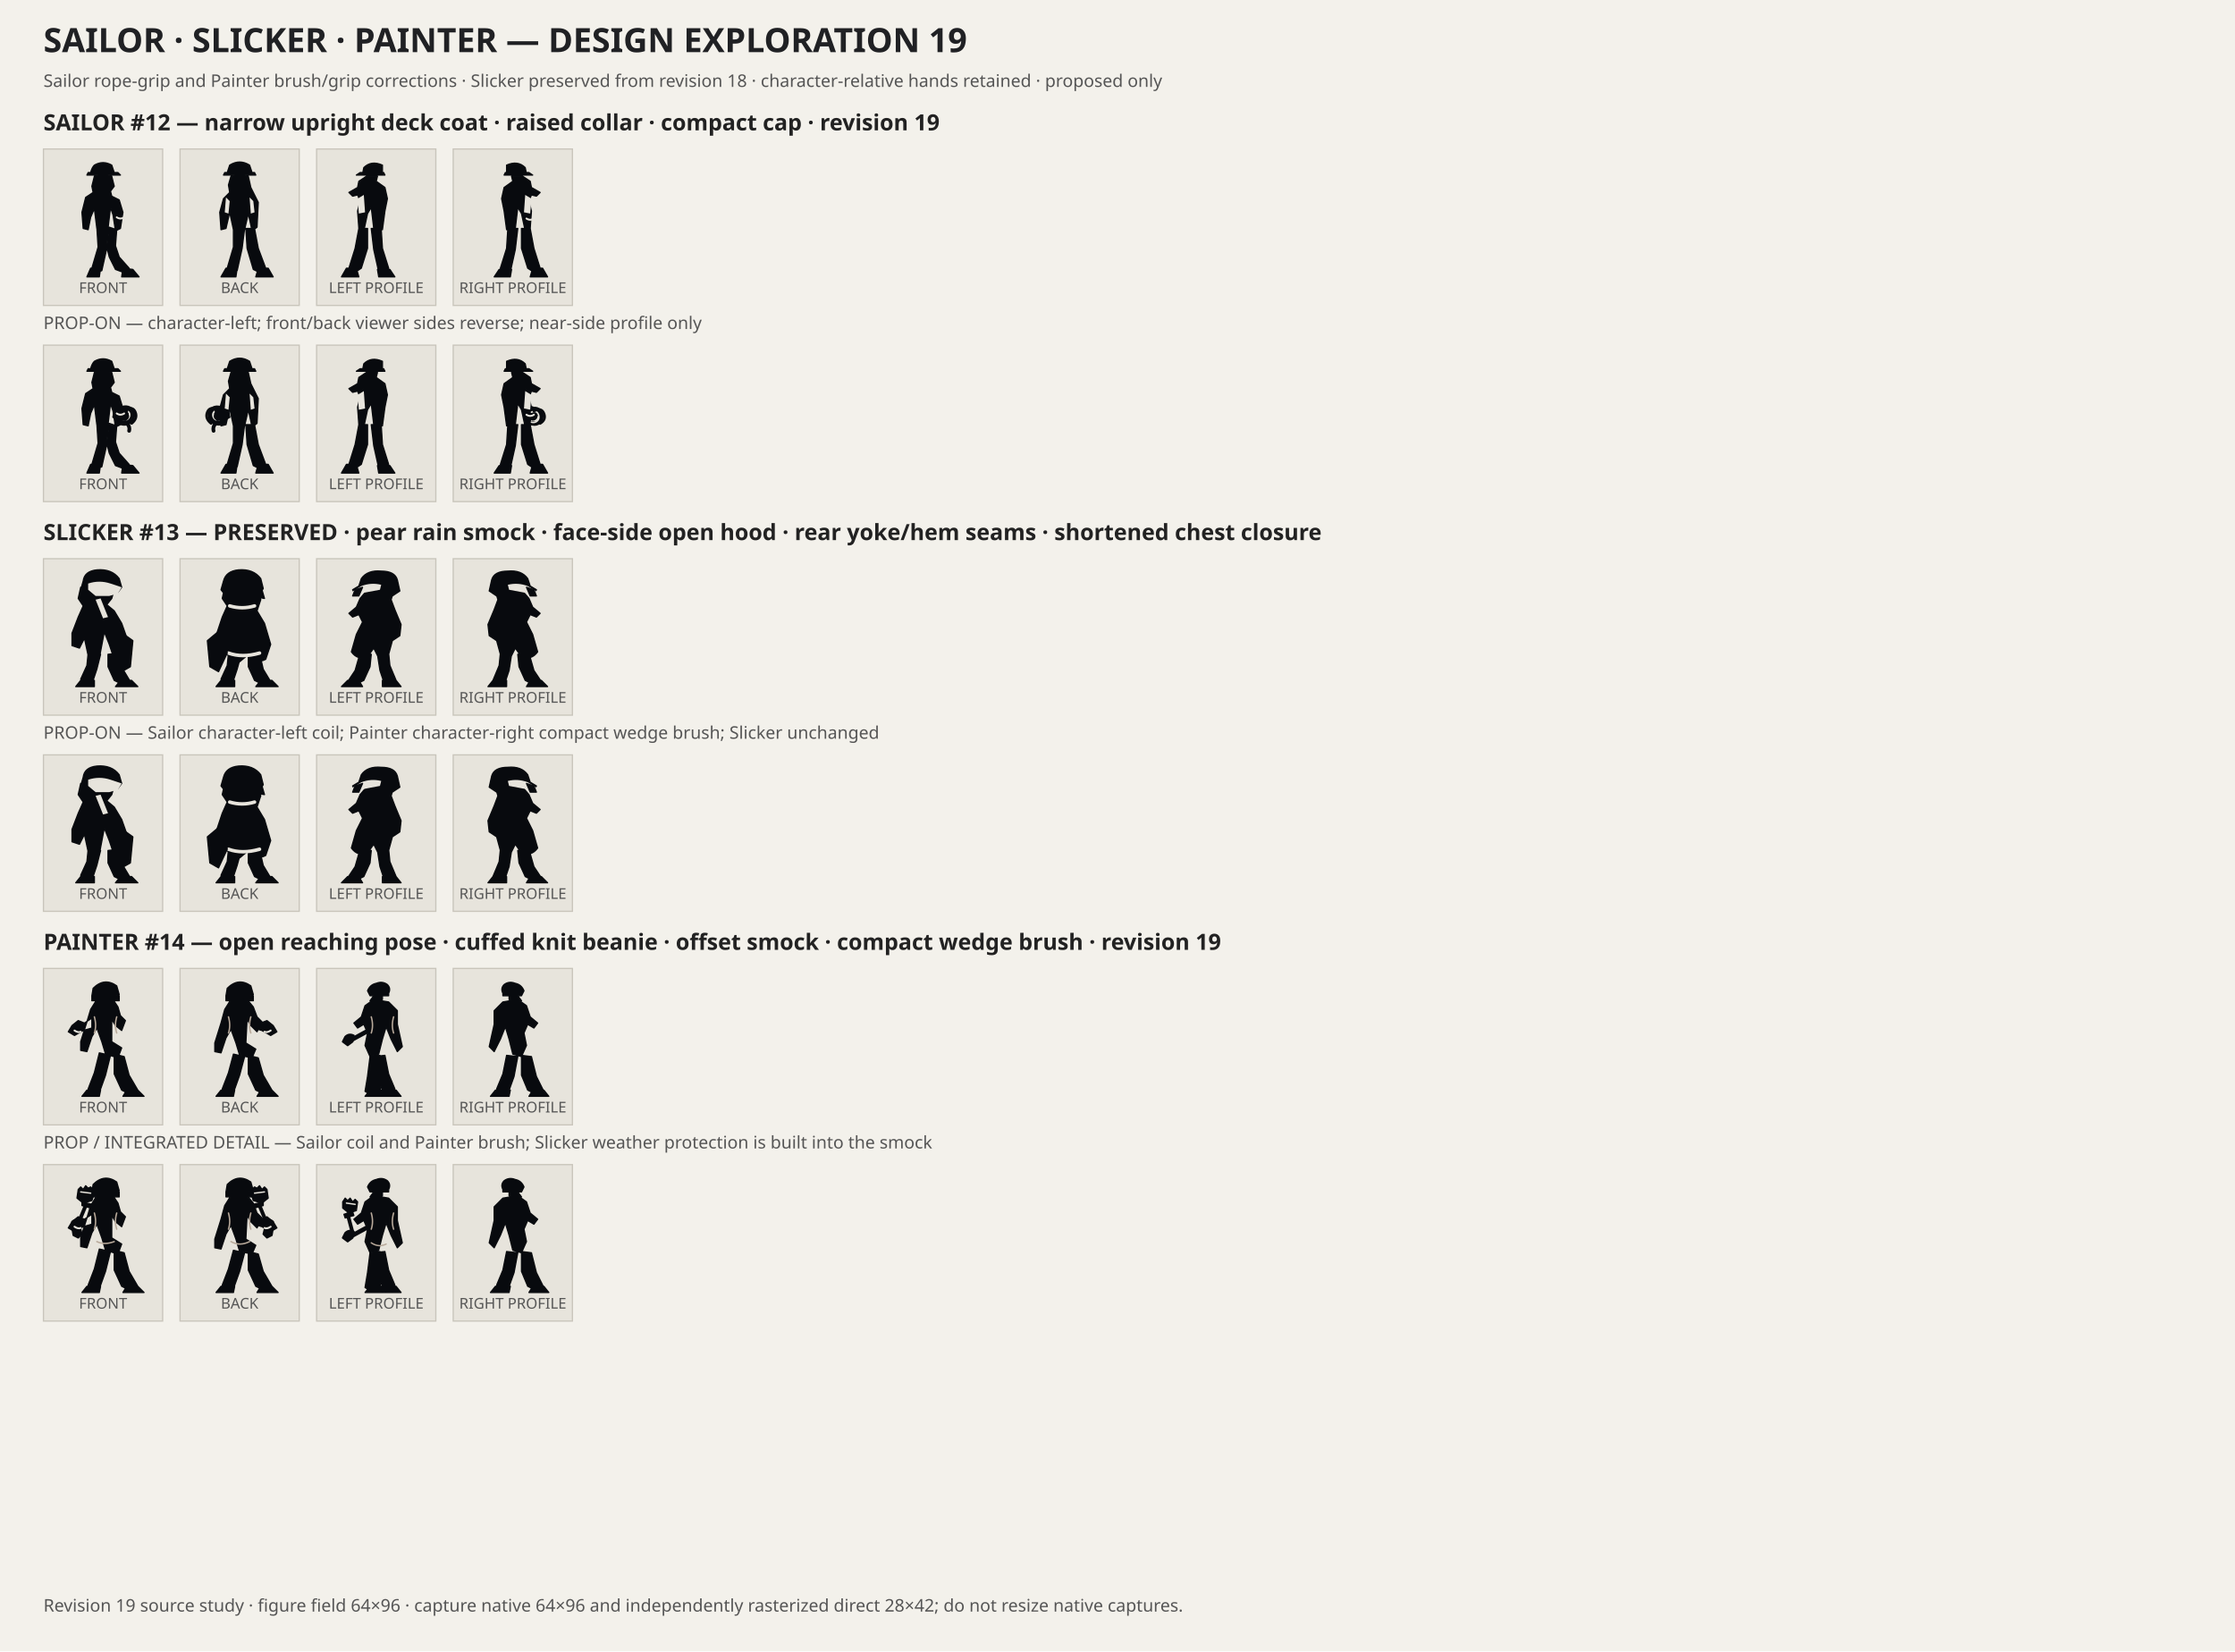
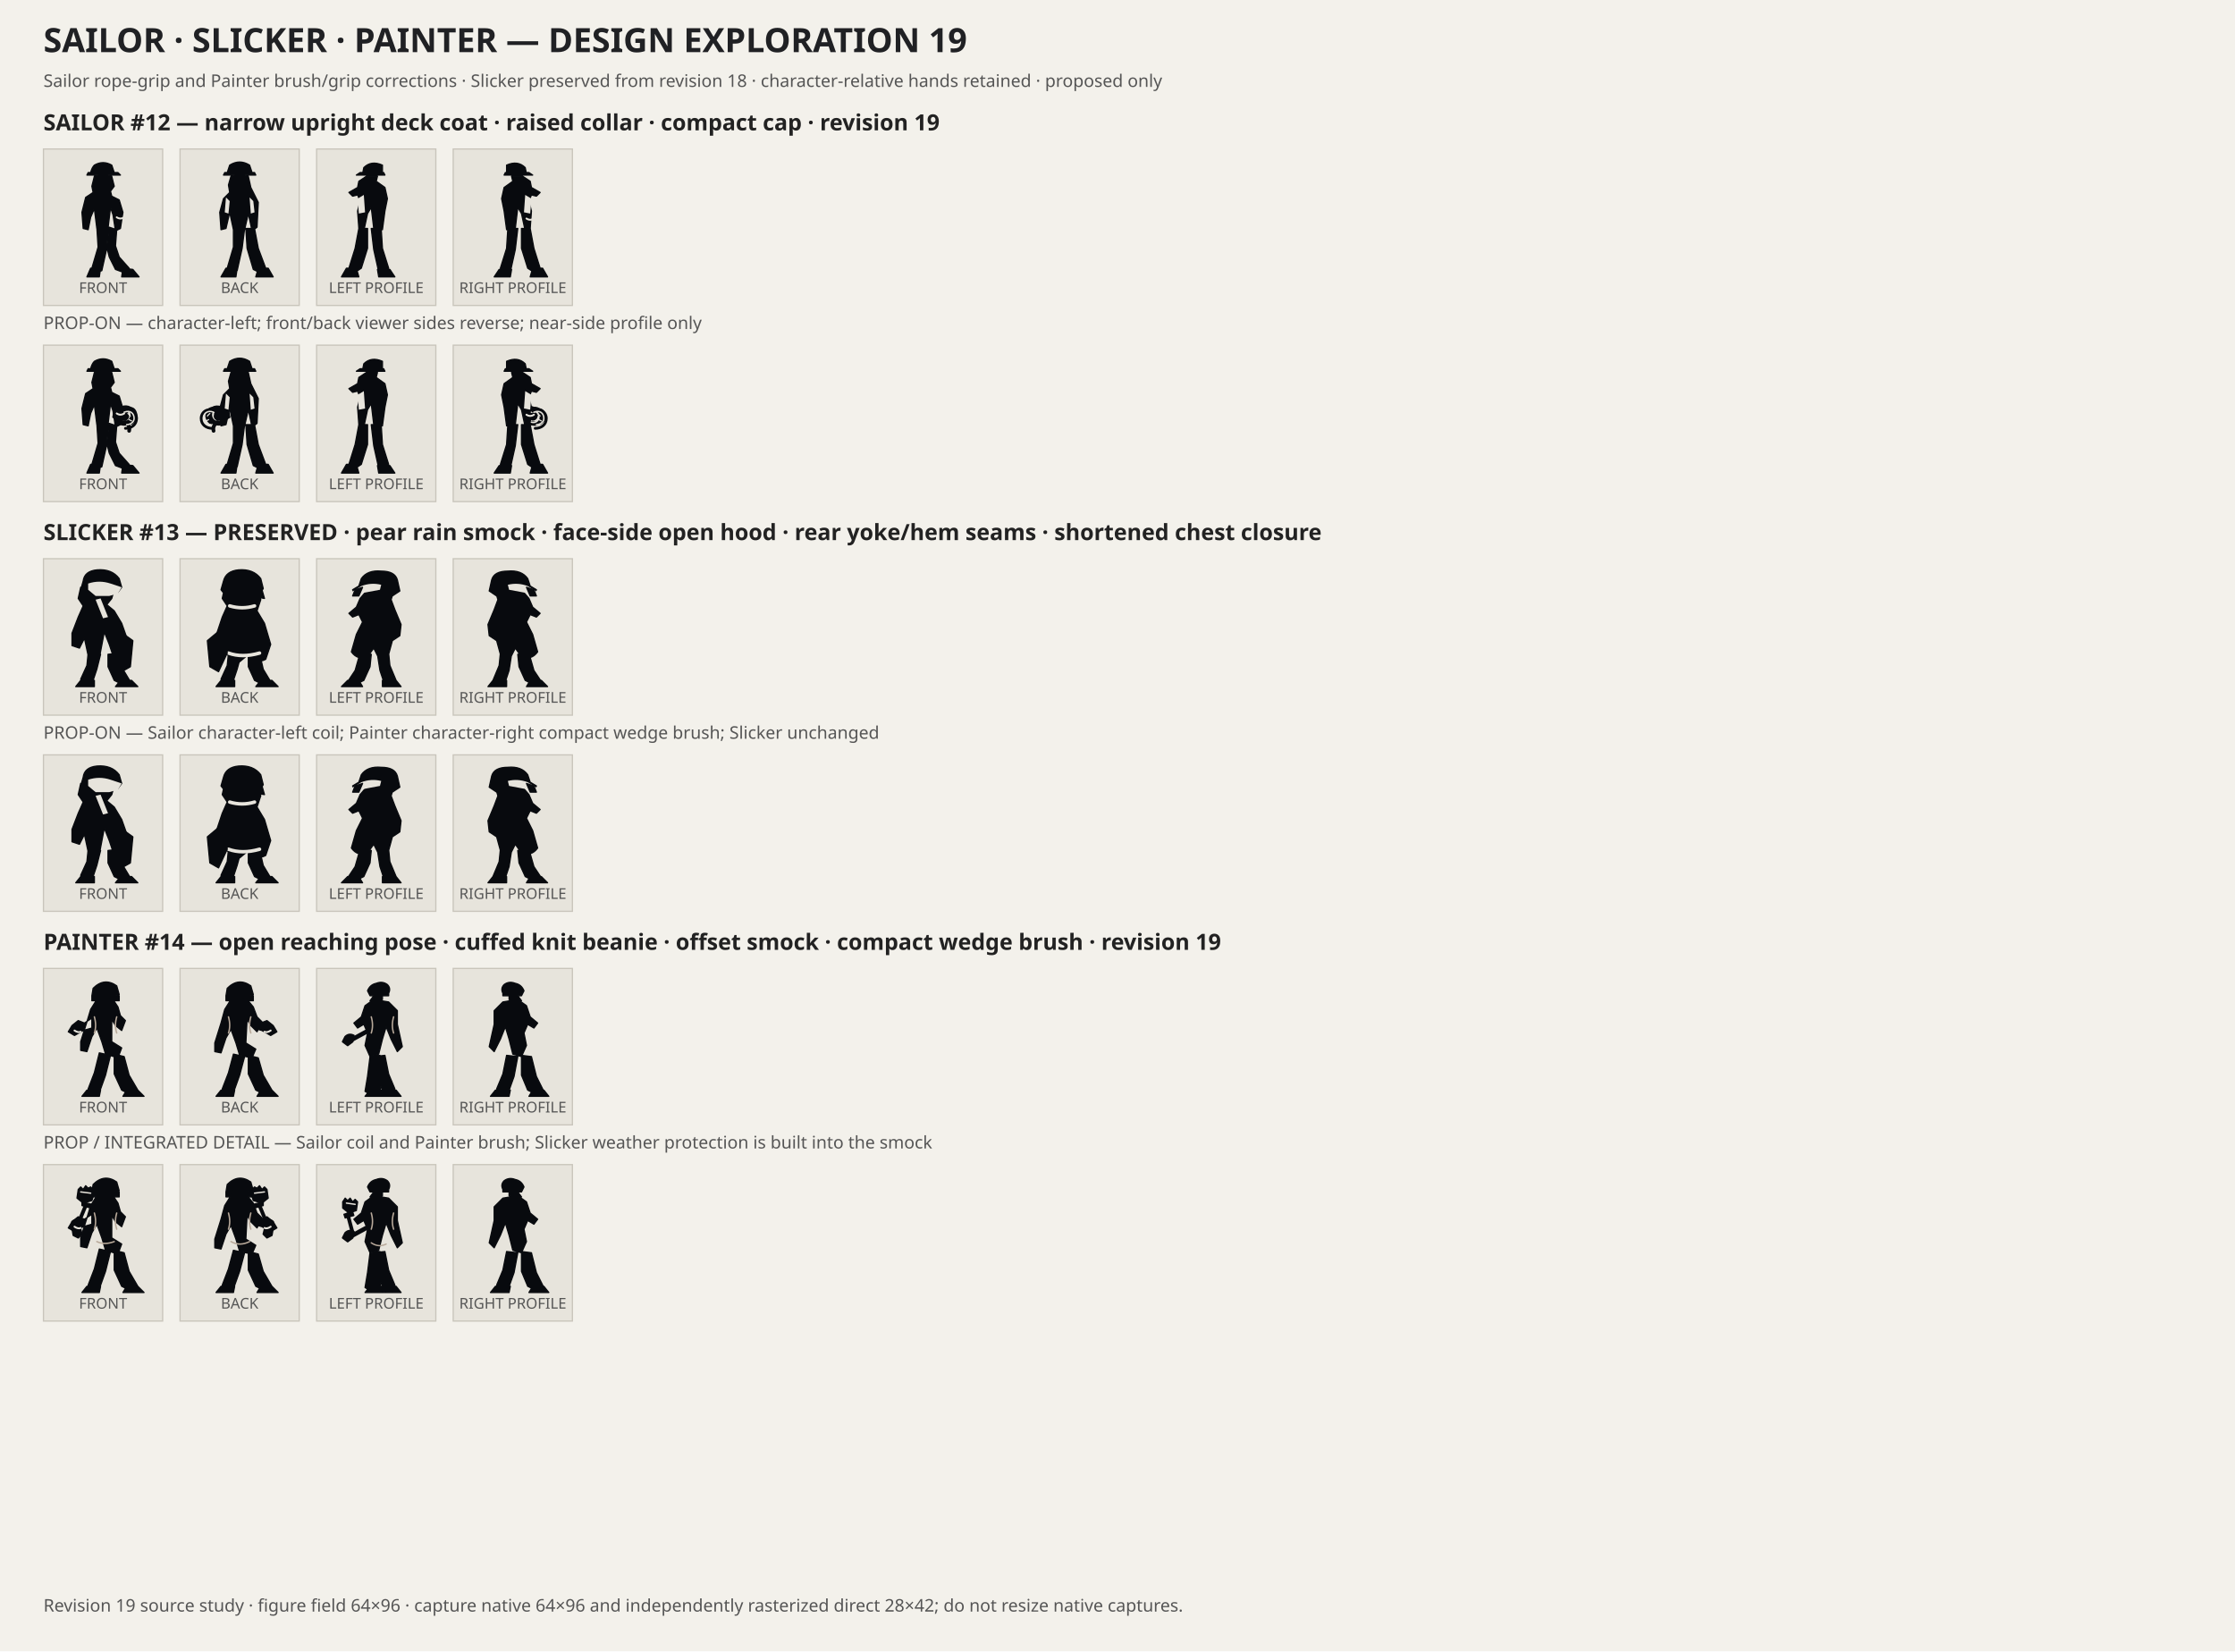
<svg xmlns="http://www.w3.org/2000/svg" width="1800" height="1330" viewBox="0 0 1800 1330">
  <rect width="1800" height="1330" fill="#f3f1eb" />
  <style>.head{font:700 27px sans-serif;fill:#202124}.sub{font:14px sans-serif;fill:#555}.name{font:700 18px sans-serif;fill:#222}.lab{font:12px sans-serif;fill:#555}.panel{fill:#e7e4dc;stroke:#c9c5bb}.sil{fill:#080a0e;stroke:#080a0e;stroke-linejoin:round;stroke-linecap:round}</style>
  <text x="35" y="42" class="head">SAILOR · SLICKER · PAINTER — DESIGN EXPLORATION 19</text>
  <text x="35" y="70" class="sub">Sailor rope-grip and Painter brush/grip corrections · Slicker preserved from revision 18 · character-relative hands retained · proposed only</text>
  <text x="35" y="105" class="name">SAILOR #12 — narrow upright deck coat · raised collar · compact cap · revision 19</text>
  <g transform="translate(35 120)">
    <rect width="96" height="126" class="panel" />
    <g transform="translate(16 8)">
      <g transform="" class="sil">
        <path d="M25 5 Q32 1 39 5 L41 11 L22 11 Q23 7 25 5Z M20 11 L44 11 L46 13 L19 13Z M25 14 Q32 11 39 14 L41 22 L38 26 L39 30 L45 33 L48 43 L46 56 L42 58 L40 45 L38 39 L36 56 L27 56 L25 40 L22 47 L20 57 L16 56 L15 43 L18 31 L24 27 L23 22Z M27 55 L36 55 L35 72 L31 90 L25 92 L23 88 L28 71Z M37 55 L43 57 L42 70 L45 79 L53 88 L50 92 L42 89 L37 79 L35 71Z M22 88 L30 88 L29 95 L19 95Z M48 88 L56 89 L61 95 L47 95Z" />
        <path d="M43 47 Q46 49 49 47" fill="none" stroke="#e7e4dc" stroke-width="1.5" stroke-linecap="round" />
      </g>
    </g>
    <text x="48" y="116" text-anchor="middle" class="lab">FRONT</text>
  </g>
  <g transform="translate(145 120)">
    <rect width="96" height="126" class="panel" />
    <g transform="translate(16 8)">
      <g transform="" class="sil">
        <path d="M24 5 Q32 0 40 5 L42 11 L22 11Z M20 11 L44 11 L45 13 L19 13Z M25 14 Q32 11 39 14 L41 23 L44 29 L47 35 L46 55 L42 58 L39 44 L36 57 L27 57 L24 43 L21 56 L17 57 L16 43 L19 32 L24 27 L23 21Z M27 56 L36 56 L34 72 L30 90 L24 92 L22 88 L27 71Z M37 56 L44 56 L47 72 L53 88 L49 92 L43 89 L38 72Z M21 88 L30 88 L29 95 L17 95Z M47 88 L55 88 L59 95 L45 95Z" />
        <path d="M21 31 L24 34 L23 44 L20 43Z M40 31 L43 34 L44 43 L41 44Z" fill="#e7e4dc" stroke="none" />
      </g>
    </g>
    <text x="48" y="116" text-anchor="middle" class="lab">BACK</text>
  </g>
  <g transform="translate(255 120)">
    <rect width="96" height="126" class="panel" />
    <g transform="translate(16 8)">
      <g transform="translate(64 0) scale(-1 1)" class="sil">
        <path d="M27 5 Q36 1 42 7 L43 12 L27 12Z M26 11 L45 11 L48 13 L25 13Z M40 14 L46 18 L47 23 L54 27 L51 30 L47 29 L45 34 L47 42 L46 56 L42 58 L39 44 L36 39 L34 56 L27 57 L25 42 L23 32 L25 23 L32 18 L31 14Z M28 56 L36 56 L34 73 L30 91 L24 93 L22 88 L27 72Z M39 56 L46 56 L49 72 L54 88 L50 92 L44 88 L39 72Z M21 89 L31 89 L30 95 L17 95Z M48 88 L56 88 L60 95 L46 95Z" />
        <path d="M42 29 L47 32 L46 44 L41 43Z" fill="#e7e4dc" stroke="none" />
      </g>
    </g>
    <text x="48" y="116" text-anchor="middle" class="lab">LEFT PROFILE</text>
  </g>
  <g transform="translate(365 120)">
    <rect width="96" height="126" class="panel" />
    <g transform="translate(16 8)">
      <g transform="" class="sil">
        <path d="M27 5 Q36 1 42 7 L43 12 L27 12Z M26 11 L45 11 L48 13 L25 13Z M40 14 L46 18 L47 23 L54 27 L51 30 L47 29 L45 34 L47 42 L46 56 L42 58 L39 44 L36 39 L34 56 L27 57 L25 42 L23 32 L25 23 L32 18 L31 14Z M28 56 L36 56 L34 73 L30 91 L24 93 L22 88 L27 72Z M39 56 L46 56 L49 72 L54 88 L50 92 L44 88 L39 72Z M21 89 L31 89 L30 95 L17 95Z M48 88 L56 88 L60 95 L46 95Z" />
        <path d="M42 29 L47 32 L46 44 L41 43Z" fill="#e7e4dc" stroke="none" />
        <path d="M43 48 Q46 50 49 48" fill="none" stroke="#e7e4dc" stroke-width="1.5" stroke-linecap="round" />
      </g>
    </g>
    <text x="48" y="116" text-anchor="middle" class="lab">RIGHT PROFILE</text>
  </g>
  <text x="35" y="265" class="sub">PROP-ON — character-left; front/back viewer sides reverse; near-side profile only</text>
  <g transform="translate(35 278)">
    <rect width="96" height="126" class="panel" />
    <g transform="translate(16 8)">
      <g transform="" class="sil">
        <path d="M25 5 Q32 1 39 5 L41 11 L22 11 Q23 7 25 5Z M20 11 L44 11 L46 13 L19 13Z M25 14 Q32 11 39 14 L41 22 L38 26 L39 30 L45 33 L48 43 L46 56 L42 58 L40 45 L38 39 L36 56 L27 56 L25 40 L22 47 L20 57 L16 56 L15 43 L18 31 L24 27 L23 22Z M27 55 L36 55 L35 72 L31 90 L25 92 L23 88 L28 71Z M37 55 L43 57 L42 70 L45 79 L53 88 L50 92 L42 89 L37 79 L35 71Z M22 88 L30 88 L29 95 L19 95Z M48 88 L56 89 L61 95 L47 95Z" />
        <path d="M47 43 C52 41 56 44 56 48 C56 52 53 55 49 55 C45 55 43 52 44 49 C45 46 48 45 50 47 C52 49 51 51 49 51" fill="none" stroke="#080a0e" stroke-width="3.8" stroke-linecap="round" />
        <path d="M41 45 Q45 42 49 44 L52 47 L50 52 L45 53 L40 50Z" fill="#080a0e" stroke="#080a0e" stroke-width="1.2" />
        <path d="M43 47 Q47 42 51 45" fill="none" stroke="#080a0e" stroke-width="2.4" stroke-linecap="round" />
        <path d="M43 47 Q46 49 49 47" fill="none" stroke="#e7e4dc" stroke-width="1.5" stroke-linecap="round" />
        <path d="M50 54 Q54 57 53 61" fill="none" stroke="#080a0e" stroke-width="3" stroke-linecap="round" />
        <path d="M50 44 Q56 41 58 46 Q60 51 55 55" fill="none" stroke="#080a0e" stroke-width="2.2" stroke-linecap="round" />
+         <path d="M48 45 C54 42 59 46 59 51 C59 56 55 59 50 59" fill="none" stroke="#080a0e" stroke-width="2.2" stroke-linecap="round" />
+         <path d="M49 46 C54 44 57 47 57 51 C57 54 54 56 51 56" fill="none" stroke="#e7e4dc" stroke-width="1.15" stroke-linecap="round" />
+         <path d="M52 47 L54 49 M53 52 L55 53" fill="none" stroke="#e7e4dc" stroke-width="0.9" stroke-linecap="round" />
      </g>
    </g>
    <text x="48" y="116" text-anchor="middle" class="lab">FRONT</text>
  </g>
  <g transform="translate(145 278)">
    <rect width="96" height="126" class="panel" />
    <g transform="translate(16 8)">
      <g transform="" class="sil">
        <path d="M24 5 Q32 0 40 5 L42 11 L22 11Z M20 11 L44 11 L45 13 L19 13Z M25 14 Q32 11 39 14 L41 23 L44 29 L47 35 L46 55 L42 58 L39 44 L36 57 L27 57 L24 43 L21 56 L17 57 L16 43 L19 32 L24 27 L23 21Z M27 56 L36 56 L34 72 L30 90 L24 92 L22 88 L27 71Z M37 56 L44 56 L47 72 L53 88 L49 92 L43 89 L38 72Z M21 88 L30 88 L29 95 L17 95Z M47 88 L55 88 L59 95 L45 95Z" />
        <path d="M17 43 C12 41 8 44 8 48 C8 52 11 55 15 55 C19 55 21 52 20 49 C19 46 16 45 14 47 C12 49 13 51 15 51" fill="none" stroke="#080a0e" stroke-width="3.6" stroke-linecap="round" />
        <path d="M23 45 Q19 42 15 44 L12 47 L14 52 L19 53 L24 50Z" fill="#080a0e" stroke="#080a0e" stroke-width="1.2" />
        <path d="M21 31 L24 34 L23 44 L20 43Z M40 31 L43 34 L44 43 L41 44Z" fill="#e7e4dc" stroke="none" />
        <path d="M21 47 Q17 42 13 45" fill="none" stroke="#080a0e" stroke-width="2.4" stroke-linecap="round" />
        <path d="M14 54 Q10 57 11 61" fill="none" stroke="#080a0e" stroke-width="3" stroke-linecap="round" />
        <path d="M14 44 Q8 41 6 46 Q4 51 9 55" fill="none" stroke="#080a0e" stroke-width="2.2" stroke-linecap="round" />
+         <path d="M12 45 C6 42 1 46 1 51 C1 56 5 59 10 59" fill="none" stroke="#080a0e" stroke-width="2.2" stroke-linecap="round" />
+         <path d="M11 46 C6 44 3 47 3 51 C3 54 6 56 9 56" fill="none" stroke="#e7e4dc" stroke-width="1.15" stroke-linecap="round" />
+         <path d="M8 47 L6 49 M7 52 L5 53" fill="none" stroke="#e7e4dc" stroke-width="0.9" stroke-linecap="round" />
      </g>
    </g>
    <text x="48" y="116" text-anchor="middle" class="lab">BACK</text>
  </g>
  <g transform="translate(255 278)">
    <rect width="96" height="126" class="panel" />
    <g transform="translate(16 8)">
      <g transform="translate(64 0) scale(-1 1)" class="sil">
        <path d="M27 5 Q36 1 42 7 L43 12 L27 12Z M26 11 L45 11 L48 13 L25 13Z M40 14 L46 18 L47 23 L54 27 L51 30 L47 29 L45 34 L47 42 L46 56 L42 58 L39 44 L36 39 L34 56 L27 57 L25 42 L23 32 L25 23 L32 18 L31 14Z M28 56 L36 56 L34 73 L30 91 L24 93 L22 88 L27 72Z M39 56 L46 56 L49 72 L54 88 L50 92 L44 88 L39 72Z M21 89 L31 89 L30 95 L17 95Z M48 88 L56 88 L60 95 L46 95Z" />
        <path d="M42 29 L47 32 L46 44 L41 43Z" fill="#e7e4dc" stroke="none" />
      </g>
    </g>
    <text x="48" y="116" text-anchor="middle" class="lab">LEFT PROFILE</text>
  </g>
  <g transform="translate(365 278)">
    <rect width="96" height="126" class="panel" />
    <g transform="translate(16 8)">
      <g transform="" class="sil">
        <path d="M27 5 Q36 1 42 7 L43 12 L27 12Z M26 11 L45 11 L48 13 L25 13Z M40 14 L46 18 L47 23 L54 27 L51 30 L47 29 L45 34 L47 42 L46 56 L42 58 L39 44 L36 39 L34 56 L27 57 L25 42 L23 32 L25 23 L32 18 L31 14Z M28 56 L36 56 L34 73 L30 91 L24 93 L22 88 L27 72Z M39 56 L46 56 L49 72 L54 88 L50 92 L44 88 L39 72Z M21 89 L31 89 L30 95 L17 95Z M48 88 L56 88 L60 95 L46 95Z" />
        <path d="M47 44 C51 42 55 45 55 49 C55 53 52 56 48 55 C44 55 42 52 43 49 C44 46 47 45 49 47 C51 49 50 51 48 51" fill="none" stroke="#080a0e" stroke-width="3.6" stroke-linecap="round" />
        <path d="M42 43 Q46 40 50 43 L53 47 L50 51 L45 51 L41 48Z" fill="#080a0e" stroke="#080a0e" stroke-width="1.2" />
        <path d="M42 29 L47 32 L46 44 L41 43Z" fill="#e7e4dc" stroke="none" />
        <path d="M43 48 Q47 43 51 46" fill="none" stroke="#080a0e" stroke-width="2.4" stroke-linecap="round" />
        <path d="M43 48 Q46 50 49 48" fill="none" stroke="#e7e4dc" stroke-width="1.5" stroke-linecap="round" />
        <path d="M47 46 C51 44 53 47 53 50 C53 53 50 55 47 54" fill="none" stroke="#e7e4dc" stroke-width="1.25" stroke-linecap="round" />
        <path d="M49 45 Q55 42 57 47 Q59 52 54 55" fill="none" stroke="#080a0e" stroke-width="2.2" stroke-linecap="round" />
+         <path d="M48 45 C54 42 59 46 59 51 C59 56 55 59 50 59" fill="none" stroke="#080a0e" stroke-width="2.2" stroke-linecap="round" />
+         <path d="M49 46 C54 44 57 47 57 51 C57 54 54 56 51 56" fill="none" stroke="#e7e4dc" stroke-width="1.15" stroke-linecap="round" />
+         <path d="M52 47 L54 49 M53 52 L55 53" fill="none" stroke="#e7e4dc" stroke-width="0.9" stroke-linecap="round" />
      </g>
    </g>
    <text x="48" y="116" text-anchor="middle" class="lab">RIGHT PROFILE</text>
  </g>
  <text x="35" y="435" class="name">SLICKER #13 — PRESERVED · pear rain smock · face-side open hood · rear yoke/hem seams · shortened chest closure</text>
  <g transform="translate(35 450)">
    <rect width="96" height="126" class="panel" />
    <g transform="translate(16 8)">
      <g transform="" class="sil">
        <path d="M16 10 Q17 2 27 1 Q39 0 45 8 L47 15 L44 19 L39 17 L23 17 L19 21 L14 17Z M14 15 Q28 12 41 17 L39 24 L35 29 L41 34 L47 44 L53 61 L49 73 L42 76 L37 61 L33 51 L29 72 L20 70 L17 56 L13 64 L7 62 L7 52 L12 39 L16 30 L12 24Z M20 68 L30 69 L27 81 L23 93 L16 94 L14 89 L19 78Z M36 69 L45 68 L48 81 L54 91 L49 94 L41 90 L36 79Z M14 90 L25 90 L25 95 L10 95Z M46 90 L55 90 L60 95 L42 95Z" />
        <path d="M20 12 Q29 9 38 12 L47 15 L44 20 L37 22 L26 22 L20 17Z" fill="#e7e4dc" stroke="none" />
        <path d="M26 25 L30 24 L36 39 L32 40Z" fill="#e7e4dc" stroke="none" />
        <path d="M42 48 L56 58 L54 79 L47 83 L40 68Z" fill="#080a0e" stroke="#080a0e" stroke-width="1" />
      </g>
    </g>
    <text x="48" y="116" text-anchor="middle" class="lab">FRONT</text>
  </g>
  <g transform="translate(145 450)">
    <rect width="96" height="126" class="panel" />
    <g transform="translate(16 8)">
      <g transform="" class="sil">
        <path d="M19 10 Q21 2 31 1 Q43 0 49 8 L51 16 L48 21 L42 18 L25 18 L21 22 L17 17Z M20 15 Q34 12 47 17 L49 25 L46 34 L52 44 L57 61 L53 73 Q46 77 38 70 L32 75 L23 70 L16 65 L13 54 L18 39 L22 30 L18 24Z M23 68 L33 70 L30 81 L26 93 L19 94 L17 89 L22 78Z M39 69 L48 68 L51 81 L57 91 L52 94 L44 90 L39 79Z M17 90 L28 90 L28 95 L13 95Z M49 90 L58 90 L63 95 L45 95Z" />
        <path d="M24 30 Q34 33 44 30" fill="none" stroke="#e7e4dc" stroke-width="2.8" stroke-linecap="round" />
        <path d="M23 68 Q34 72 48 68" fill="none" stroke="#e7e4dc" stroke-width="2.8" stroke-linecap="round" />
        <path d="M43 15 L50 17 L52 24 L46 23Z" fill="#080a0e" stroke="#080a0e" stroke-width="1" />
        <path d="M18 48 L6 58 L8 79 L15 83 L22 68Z" fill="#080a0e" stroke="#080a0e" stroke-width="1" />
      </g>
    </g>
    <text x="48" y="116" text-anchor="middle" class="lab">BACK</text>
  </g>
  <g transform="translate(255 450)">
    <rect width="96" height="126" class="panel" />
    <g transform="translate(16 8)">
      <g transform="translate(64 0) scale(-1 1)" class="sil">
        <path d="M15 9 Q17 2 28 2 Q39 1 44 8 L46 14 L51 17 L49 21 L43 18 L23 18 L19 22 L13 18Z M17 15 Q30 13 39 17 L45 24 L48 31 L54 36 L51 39 L46 37 L43 43 L48 53 L52 67 Q47 74 39 71 L34 64 L30 72 L22 69 L19 58 L13 54 L12 45 L17 33 L20 25Z M22 68 L31 69 L29 82 L25 94 L18 95 L16 90 L21 78Z M36 69 L45 68 L49 82 L55 91 L50 94 L42 90 L37 79Z M16 90 L27 90 L27 95 L12 95Z M46 90 L55 90 L60 95 L43 95Z" />
        <path d="M28 13 Q36 11 44 14 L52 19 L45 20 L29 17Z" fill="#e7e4dc" stroke="none" />
        <path d="M43 15 L49 17 L51 22 L46 22Z" fill="#080a0e" stroke="#080a0e" stroke-width="1" />
      </g>
    </g>
    <text x="48" y="116" text-anchor="middle" class="lab">LEFT PROFILE</text>
  </g>
  <g transform="translate(365 450)">
    <rect width="96" height="126" class="panel" />
    <g transform="translate(16 8)">
      <g transform="" class="sil">
        <path d="M15 9 Q17 2 28 2 Q39 1 44 8 L46 14 L51 17 L49 21 L43 18 L23 18 L19 22 L13 18Z M17 15 Q30 13 39 17 L45 24 L48 31 L54 36 L51 39 L46 37 L43 43 L48 53 L52 67 Q47 74 39 71 L34 64 L30 72 L22 69 L19 58 L13 54 L12 45 L17 33 L20 25Z M22 68 L31 69 L29 82 L25 94 L18 95 L16 90 L21 78Z M36 69 L45 68 L49 82 L55 91 L50 94 L42 90 L37 79Z M16 90 L27 90 L27 95 L12 95Z M46 90 L55 90 L60 95 L43 95Z" />
        <path d="M28 13 Q36 11 44 14 L52 19 L45 20 L29 17Z" fill="#e7e4dc" stroke="none" />
        <path d="M43 15 L49 17 L51 22 L46 22Z" fill="#080a0e" stroke="#080a0e" stroke-width="1" />
      </g>
    </g>
    <text x="48" y="116" text-anchor="middle" class="lab">RIGHT PROFILE</text>
  </g>
  <text x="35" y="595" class="sub">PROP-ON — Sailor character-left coil; Painter character-right compact wedge brush; Slicker unchanged</text>
  <g transform="translate(35 608)">
    <rect width="96" height="126" class="panel" />
    <g transform="translate(16 8)">
      <g transform="" class="sil">
        <path d="M16 10 Q17 2 27 1 Q39 0 45 8 L47 15 L44 19 L39 17 L23 17 L19 21 L14 17Z M14 15 Q28 12 41 17 L39 24 L35 29 L41 34 L47 44 L53 61 L49 73 L42 76 L37 61 L33 51 L29 72 L20 70 L17 56 L13 64 L7 62 L7 52 L12 39 L16 30 L12 24Z M20 68 L30 69 L27 81 L23 93 L16 94 L14 89 L19 78Z M36 69 L45 68 L48 81 L54 91 L49 94 L41 90 L36 79Z M14 90 L25 90 L25 95 L10 95Z M46 90 L55 90 L60 95 L42 95Z" />
        <path d="M20 12 Q29 9 38 12 L47 15 L44 20 L37 22 L26 22 L20 17Z" fill="#e7e4dc" stroke="none" />
        <path d="M26 25 L30 24 L36 39 L32 40Z" fill="#e7e4dc" stroke="none" />
        <path d="M42 48 L56 58 L54 79 L47 83 L40 68Z" fill="#080a0e" stroke="#080a0e" stroke-width="1" />
      </g>
    </g>
    <text x="48" y="116" text-anchor="middle" class="lab">FRONT</text>
  </g>
  <g transform="translate(145 608)">
    <rect width="96" height="126" class="panel" />
    <g transform="translate(16 8)">
      <g transform="" class="sil">
        <path d="M19 10 Q21 2 31 1 Q43 0 49 8 L51 16 L48 21 L42 18 L25 18 L21 22 L17 17Z M20 15 Q34 12 47 17 L49 25 L46 34 L52 44 L57 61 L53 73 Q46 77 38 70 L32 75 L23 70 L16 65 L13 54 L18 39 L22 30 L18 24Z M23 68 L33 70 L30 81 L26 93 L19 94 L17 89 L22 78Z M39 69 L48 68 L51 81 L57 91 L52 94 L44 90 L39 79Z M17 90 L28 90 L28 95 L13 95Z M49 90 L58 90 L63 95 L45 95Z" />
        <path d="M24 30 Q34 33 44 30" fill="none" stroke="#e7e4dc" stroke-width="2.8" stroke-linecap="round" />
        <path d="M23 68 Q34 72 48 68" fill="none" stroke="#e7e4dc" stroke-width="2.8" stroke-linecap="round" />
        <path d="M43 15 L50 17 L52 24 L46 23Z" fill="#080a0e" stroke="#080a0e" stroke-width="1" />
        <path d="M18 48 L6 58 L8 79 L15 83 L22 68Z" fill="#080a0e" stroke="#080a0e" stroke-width="1" />
      </g>
    </g>
    <text x="48" y="116" text-anchor="middle" class="lab">BACK</text>
  </g>
  <g transform="translate(255 608)">
    <rect width="96" height="126" class="panel" />
    <g transform="translate(16 8)">
      <g transform="translate(64 0) scale(-1 1)" class="sil">
        <path d="M15 9 Q17 2 28 2 Q39 1 44 8 L46 14 L51 17 L49 21 L43 18 L23 18 L19 22 L13 18Z M17 15 Q30 13 39 17 L45 24 L48 31 L54 36 L51 39 L46 37 L43 43 L48 53 L52 67 Q47 74 39 71 L34 64 L30 72 L22 69 L19 58 L13 54 L12 45 L17 33 L20 25Z M22 68 L31 69 L29 82 L25 94 L18 95 L16 90 L21 78Z M36 69 L45 68 L49 82 L55 91 L50 94 L42 90 L37 79Z M16 90 L27 90 L27 95 L12 95Z M46 90 L55 90 L60 95 L43 95Z" />
        <path d="M28 13 Q36 11 44 14 L52 19 L45 20 L29 17Z" fill="#e7e4dc" stroke="none" />
        <path d="M43 15 L49 17 L51 22 L46 22Z" fill="#080a0e" stroke="#080a0e" stroke-width="1" />
      </g>
    </g>
    <text x="48" y="116" text-anchor="middle" class="lab">LEFT PROFILE</text>
  </g>
  <g transform="translate(365 608)">
    <rect width="96" height="126" class="panel" />
    <g transform="translate(16 8)">
      <g transform="" class="sil">
        <path d="M15 9 Q17 2 28 2 Q39 1 44 8 L46 14 L51 17 L49 21 L43 18 L23 18 L19 22 L13 18Z M17 15 Q30 13 39 17 L45 24 L48 31 L54 36 L51 39 L46 37 L43 43 L48 53 L52 67 Q47 74 39 71 L34 64 L30 72 L22 69 L19 58 L13 54 L12 45 L17 33 L20 25Z M22 68 L31 69 L29 82 L25 94 L18 95 L16 90 L21 78Z M36 69 L45 68 L49 82 L55 91 L50 94 L42 90 L37 79Z M16 90 L27 90 L27 95 L12 95Z M46 90 L55 90 L60 95 L43 95Z" />
        <path d="M28 13 Q36 11 44 14 L52 19 L45 20 L29 17Z" fill="#e7e4dc" stroke="none" />
        <path d="M43 15 L49 17 L51 22 L46 22Z" fill="#080a0e" stroke="#080a0e" stroke-width="1" />
      </g>
    </g>
    <text x="48" y="116" text-anchor="middle" class="lab">RIGHT PROFILE</text>
  </g>
  <text x="35" y="765" class="name">PAINTER #14 — open reaching pose · cuffed knit beanie · offset smock · compact wedge brush · revision 19</text>
  <g transform="translate(35 780)">
    <rect width="96" height="126" class="panel" />
    <g transform="translate(18 8)">
      <g transform="" class="sil">
        <path d="M22 8 Q31 -1 41 6 L43 13 L21 14Z M21 14 Q32 11 43 14 L43 18 L21 18Z M25 17 Q31 13 38 17 L42 23 L44 30 L48 34 L45 42 L40 38 L37 33 L37 51 L45 56 L42 64 L32 61 L29 51 L25 40 L21 47 L17 59 L12 58 L12 51 L17 35 L20 25Z M21 32 L15 36 L10 34 L5 38 L2 43 L7 46 L14 42 L21 40Z M27 60 L36 62 L32 78 L27 92 L20 94 L18 89 L23 76Z M39 61 L47 63 L51 78 L58 90 L53 94 L45 90 L39 77Z M17 90 L28 90 L27 95 L13 95Z M49 90 L58 90 L63 95 L46 95Z" />
        <path d="M7 42 Q10 44 12 43" fill="none" stroke="#e7e4dc" stroke-width="1.5" stroke-linecap="round" />
        <path d="M23 31 Q25 38 23 44" fill="none" stroke="#b8a99a" stroke-width="1.15" stroke-linecap="round" />
        <path d="M41 31 Q39 38 41 44" fill="none" stroke="#b8a99a" stroke-width="1.15" stroke-linecap="round" />
      </g>
    </g>
    <text x="48" y="116" text-anchor="middle" class="lab">FRONT</text>
  </g>
  <g transform="translate(145 780)">
    <rect width="96" height="126" class="panel" />
    <g transform="translate(16 8)">
      <g transform="" class="sil">
        <path d="M22 8 Q31 -1 41 6 L43 13 L21 14Z M21 14 Q32 11 43 14 L43 18 L21 18Z M25 17 Q31 13 38 17 L43 23 L46 31 L50 35 L46 43 L41 38 L38 33 L37 52 L45 57 L42 64 L32 62 L29 52 L25 41 L21 48 L17 60 L12 59 L12 52 L17 36 L20 25Z M43 32 L49 36 L54 34 L59 38 L62 43 L57 46 L50 42 L43 40Z M27 61 L36 63 L32 78 L27 92 L20 94 L18 89 L23 76Z M39 62 L47 64 L51 78 L58 90 L53 94 L45 90 L39 77Z M17 90 L28 90 L27 95 L13 95Z M49 90 L58 90 L63 95 L46 95Z" />
        <path d="M57 42 Q54 44 52 43" fill="none" stroke="#e7e4dc" stroke-width="1.5" stroke-linecap="round" />
        <path d="M23 31 Q25 38 23 44" fill="none" stroke="#b8a99a" stroke-width="1.15" stroke-linecap="round" />
        <path d="M41 31 Q39 38 41 44" fill="none" stroke="#b8a99a" stroke-width="1.15" stroke-linecap="round" />
      </g>
    </g>
    <text x="48" y="116" text-anchor="middle" class="lab">BACK</text>
  </g>
  <g transform="translate(255 780)">
    <rect width="96" height="126" class="panel" />
    <g transform="translate(16 8)">
      <g transform="translate(69 0) scale(-1 1)" class="sil">
        <path d="M27 12 Q25 8 28 5 Q32 2 37 4 Q42 5 44 10 L42 14 L27 14Z M32 13 L39 14 L42 18 L38 20 L32 17Z M39 17 L46 22 L49 31 L55 36 L52 40 L47 37 L44 44 L46 54 L42 63 L35 61 L32 49 L29 39 L25 49 L20 59 L16 55 L20 37 L20 26 L27 19Z M30 62 L39 63 L36 79 L31 93 L24 94 L22 89 L27 77Z M34 62 L42 63 L44 79 L46 91 L41 94 L34 90 L31 78Z M21 90 L33 90 L32 95 L17 95Z M32 90 L42 90 L46 95 L29 95Z" />
        <path d="M45 43 L56 49" fill="none" stroke="#080a0e" stroke-width="3.6" stroke-linecap="round" />
        <path d="M55 46 Q59 44 62 47 L64 51 L60 54 L56 51Z" fill="#080a0e" stroke="#080a0e" stroke-width="1.4" />
        <path d="M7 47 Q10 49 13 48" fill="none" stroke="#e7e4dc" stroke-width="1.5" stroke-linecap="round" />
        <path d="M23 31 Q25 38 23 44" fill="none" stroke="#b8a99a" stroke-width="1.15" stroke-linecap="round" />
        <path d="M41 31 Q39 38 41 44" fill="none" stroke="#b8a99a" stroke-width="1.15" stroke-linecap="round" />
      </g>
    </g>
    <text x="48" y="116" text-anchor="middle" class="lab">LEFT PROFILE</text>
  </g>
  <g transform="translate(365 780)">
    <rect width="96" height="126" class="panel" />
    <g transform="translate(13 8)">
      <g transform="" class="sil">
        <path d="M27 12 Q25 8 28 5 Q32 2 37 4 Q42 5 44 10 L42 14 L27 14Z M32 13 L39 14 L42 18 L38 20 L32 17Z M39 17 L46 22 L49 31 L55 36 L52 40 L47 37 L44 44 L46 54 L42 63 L35 61 L32 49 L29 39 L25 49 L20 59 L16 55 L20 37 L20 26 L27 19Z M30 62 L39 63 L36 79 L31 93 L24 94 L22 89 L27 77Z M42 62 L50 63 L54 79 L60 91 L55 94 L47 90 L42 78Z M21 90 L33 90 L32 95 L17 95Z M51 90 L60 90 L64 95 L48 95Z" />
      </g>
    </g>
    <text x="48" y="116" text-anchor="middle" class="lab">RIGHT PROFILE</text>
  </g>
  <text x="35" y="925" class="sub">PROP / INTEGRATED DETAIL — Sailor coil and Painter brush; Slicker weather protection is built into the smock</text>
  <g transform="translate(35 938)">
    <rect width="96" height="126" class="panel" />
    <g transform="translate(18 8)">
      <g transform="" class="sil">
        <path d="M22 8 Q31 -1 41 6 L43 13 L21 14Z M21 14 Q32 11 43 14 L43 18 L21 18Z M25 17 Q31 13 38 17 L42 23 L44 30 L48 34 L45 42 L40 38 L37 33 L37 51 L45 56 L42 64 L32 61 L29 51 L25 40 L21 47 L17 59 L12 58 L12 51 L17 35 L20 25Z M21 32 L15 36 L10 34 L5 38 L2 43 L7 46 L14 42 L21 40Z M27 60 L36 62 L32 78 L27 92 L20 94 L18 89 L23 76Z M39 61 L47 63 L51 78 L58 90 L53 94 L45 90 L39 77Z M17 90 L28 90 L27 95 L13 95Z M49 90 L58 90 L63 95 L46 95Z" />
        <path d="M5 38 Q8 35 11 38 L13 42 L10 46 L6 44Z" fill="#080a0e" stroke="#080a0e" stroke-width="1.3" />
        <path d="M9 42 L16 25" fill="none" stroke="#080a0e" stroke-width="3" stroke-linecap="round" />
        <path d="M13 22 L21 24 L20 27 L13 25Z" fill="#080a0e" stroke="#080a0e" stroke-width="1" />
        <path d="M10 12 L12 10 L14 12 L16 9 L18 11 L20 10 L22 12 L23 15 L21 21 L14 23 L9 19Z" fill="#080a0e" stroke="#080a0e" stroke-width="1" />
        <path d="M12 14 L20 15" fill="none" stroke="#e7e4dc" stroke-width="1.1" stroke-linecap="round" />
        <path d="M5 43 Q9 41 12 44 L13 48 L10 51 L6 49Z" fill="#080a0e" stroke="#080a0e" stroke-width="1.2" />
        <path d="M7 42 Q10 44 12 43" fill="none" stroke="#e7e4dc" stroke-width="1.5" stroke-linecap="round" />
        <path d="M23 31 Q25 38 23 44" fill="none" stroke="#b8a99a" stroke-width="1.15" stroke-linecap="round" />
        <path d="M41 31 Q39 38 41 44" fill="none" stroke="#b8a99a" stroke-width="1.15" stroke-linecap="round" />
        <path d="M25 54 Q31 57 39 54" fill="none" stroke="#b8a99a" stroke-width="1.15" stroke-linecap="round" />
      </g>
    </g>
    <text x="48" y="116" text-anchor="middle" class="lab">FRONT</text>
  </g>
  <g transform="translate(145 938)">
    <rect width="96" height="126" class="panel" />
    <g transform="translate(16 8)">
      <g transform="" class="sil">
        <path d="M22 8 Q31 -1 41 6 L43 13 L21 14Z M21 14 Q32 11 43 14 L43 18 L21 18Z M25 17 Q31 13 38 17 L43 23 L46 31 L50 35 L46 43 L41 38 L38 33 L37 52 L45 57 L42 64 L32 62 L29 52 L25 41 L21 48 L17 60 L12 59 L12 52 L17 36 L20 25Z M43 32 L49 36 L54 34 L59 38 L62 43 L57 46 L50 42 L43 40Z M27 61 L36 63 L32 78 L27 92 L20 94 L18 89 L23 76Z M39 62 L47 64 L51 78 L58 90 L53 94 L45 90 L39 77Z M17 90 L28 90 L27 95 L13 95Z M49 90 L58 90 L63 95 L46 95Z" />
        <path d="M59 38 Q56 35 53 38 L51 42 L54 46 L58 44Z" fill="#080a0e" stroke="#080a0e" stroke-width="1.3" />
        <path d="M55 42 L48 25" fill="none" stroke="#080a0e" stroke-width="3" stroke-linecap="round" />
        <path d="M51 22 L43 24 L44 27 L51 25Z" fill="#080a0e" stroke="#080a0e" stroke-width="1" />
        <path d="M54 12 L52 10 L50 12 L48 9 L46 11 L44 10 L42 12 L41 15 L43 21 L50 23 L55 19Z" fill="#080a0e" stroke="#080a0e" stroke-width="1" />
        <path d="M52 14 L44 15" fill="none" stroke="#e7e4dc" stroke-width="1.1" stroke-linecap="round" />
        <path d="M59 43 Q55 41 52 44 L51 48 L54 51 L58 49Z" fill="#080a0e" stroke="#080a0e" stroke-width="1.2" />
        <path d="M57 42 Q54 44 52 43" fill="none" stroke="#e7e4dc" stroke-width="1.5" stroke-linecap="round" />
        <path d="M23 31 Q25 38 23 44" fill="none" stroke="#b8a99a" stroke-width="1.15" stroke-linecap="round" />
        <path d="M41 31 Q39 38 41 44" fill="none" stroke="#b8a99a" stroke-width="1.15" stroke-linecap="round" />
        <path d="M25 54 Q32 58 40 54" fill="none" stroke="#b8a99a" stroke-width="1.15" stroke-linecap="round" />
      </g>
    </g>
    <text x="48" y="116" text-anchor="middle" class="lab">BACK</text>
  </g>
  <g transform="translate(255 938)">
    <rect width="96" height="126" class="panel" />
    <g transform="translate(16 8)">
      <g transform="translate(69 0) scale(-1 1)" class="sil">
        <path d="M27 12 Q25 8 28 5 Q32 2 37 4 Q42 5 44 10 L42 14 L27 14Z M32 13 L39 14 L42 18 L38 20 L32 17Z M39 17 L46 22 L49 31 L55 36 L52 40 L47 37 L44 44 L46 54 L42 63 L35 61 L32 49 L29 39 L25 49 L20 59 L16 55 L20 37 L20 26 L27 19Z M30 62 L39 63 L36 79 L31 93 L24 94 L22 89 L27 77Z M34 62 L42 63 L44 79 L46 91 L41 94 L34 90 L31 78Z M21 90 L33 90 L32 95 L17 95Z M32 90 L42 90 L46 95 L29 95Z" />
        <path d="M45 43 L56 49" fill="none" stroke="#080a0e" stroke-width="3.6" stroke-linecap="round" />
        <path d="M55 46 Q59 44 62 47 L64 51 L60 54 L56 51Z" fill="#080a0e" stroke="#080a0e" stroke-width="1.4" />
        <path d="M56 47 L60 32" fill="none" stroke="#080a0e" stroke-width="3" stroke-linecap="round" />
        <path d="M56 30 L63 32 L62 35 L55 33Z" fill="#080a0e" stroke="#080a0e" stroke-width="1" />
        <path d="M52 22 L54 20 L56 22 L58 19 L60 21 L62 19 L64 22 L64 27 L59 31 L53 29Z" fill="#080a0e" stroke="#080a0e" stroke-width="1" />
        <path d="M54 24 L61 23" fill="none" stroke="#e7e4dc" stroke-width="1.1" stroke-linecap="round" />
        <path d="M7 47 Q10 49 13 48" fill="none" stroke="#e7e4dc" stroke-width="1.5" stroke-linecap="round" />
        <path d="M23 31 Q25 38 23 44" fill="none" stroke="#b8a99a" stroke-width="1.15" stroke-linecap="round" />
        <path d="M41 31 Q39 38 41 44" fill="none" stroke="#b8a99a" stroke-width="1.15" stroke-linecap="round" />
        <path d="M29 56 Q35 59 41 55" fill="none" stroke="#b8a99a" stroke-width="1.1" stroke-linecap="round" />
      </g>
    </g>
    <text x="48" y="116" text-anchor="middle" class="lab">LEFT PROFILE</text>
  </g>
  <g transform="translate(365 938)">
    <rect width="96" height="126" class="panel" />
    <g transform="translate(13 8)">
      <g transform="" class="sil">
        <path d="M27 12 Q25 8 28 5 Q32 2 37 4 Q42 5 44 10 L42 14 L27 14Z M32 13 L39 14 L42 18 L38 20 L32 17Z M39 17 L46 22 L49 31 L55 36 L52 40 L47 37 L44 44 L46 54 L42 63 L35 61 L32 49 L29 39 L25 49 L20 59 L16 55 L20 37 L20 26 L27 19Z M30 62 L39 63 L36 79 L31 93 L24 94 L22 89 L27 77Z M42 62 L50 63 L54 79 L60 91 L55 94 L47 90 L42 78Z M21 90 L33 90 L32 95 L17 95Z M51 90 L60 90 L64 95 L48 95Z" />
      </g>
    </g>
    <text x="48" y="116" text-anchor="middle" class="lab">RIGHT PROFILE</text>
  </g>
  <text x="35" y="1298" class="sub">Revision 19 source study · figure field 64×96 · capture native 64×96 and independently rasterized direct 28×42; do not resize native captures.</text>
</svg>
